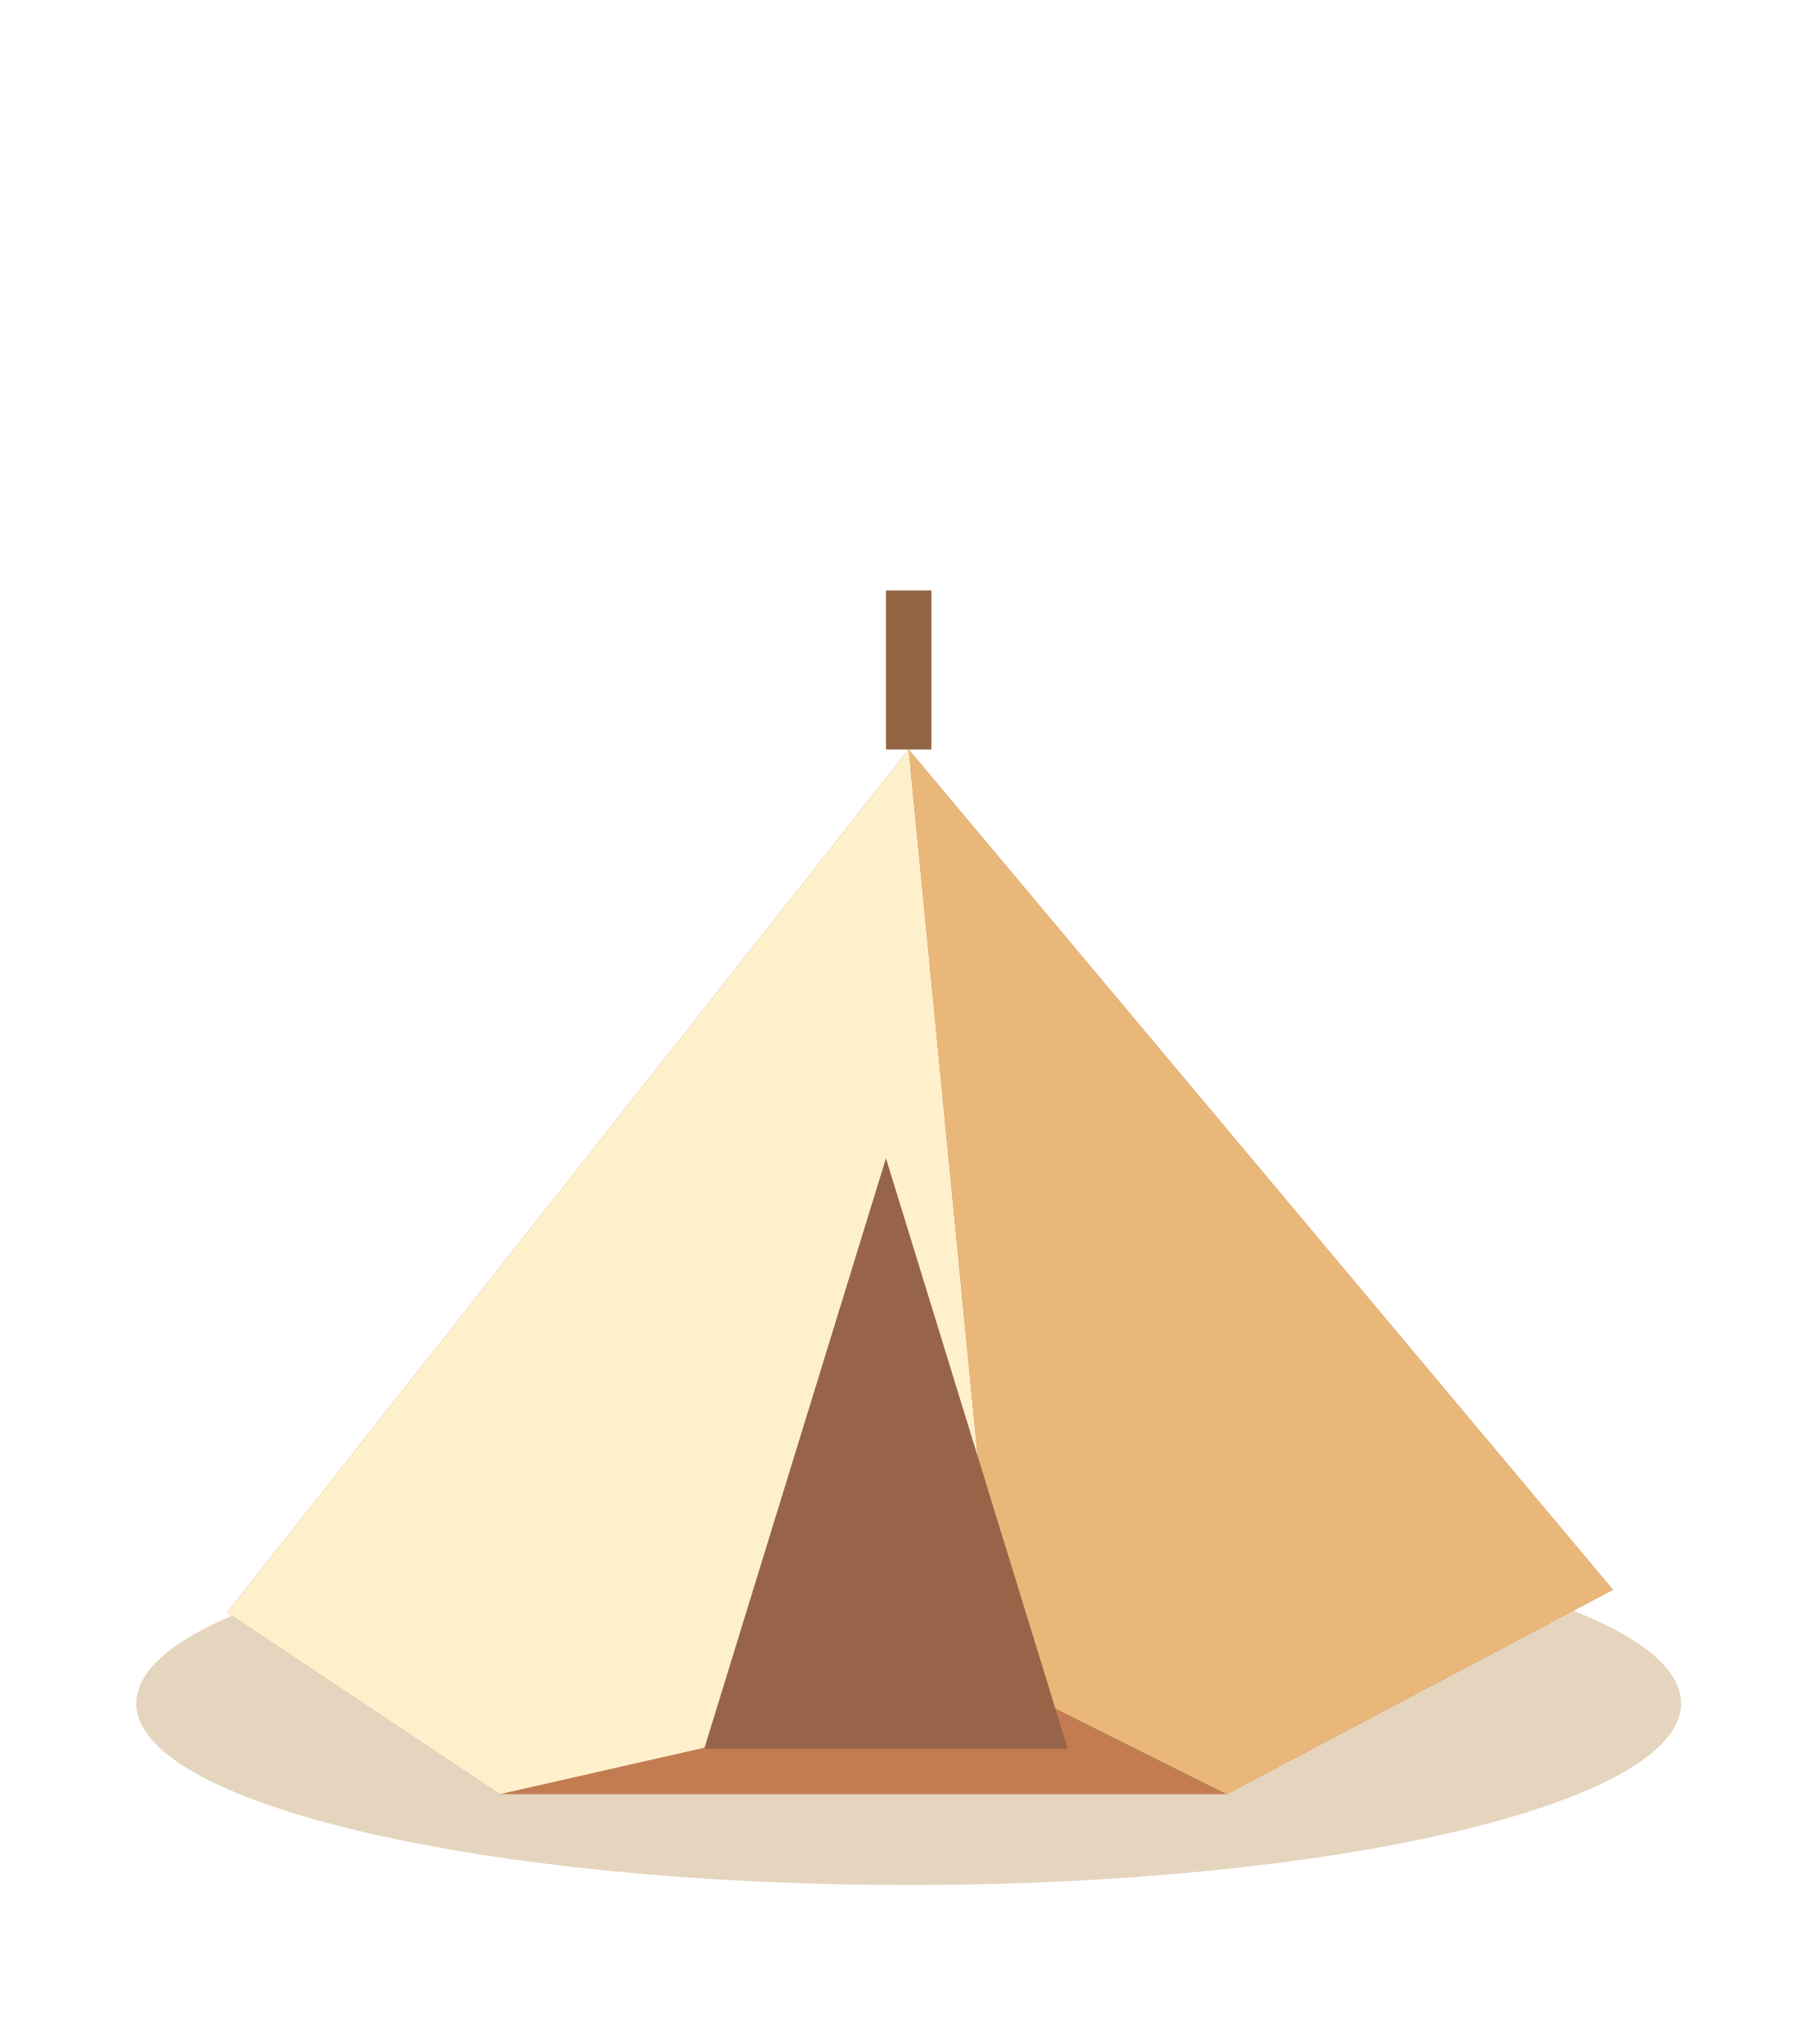
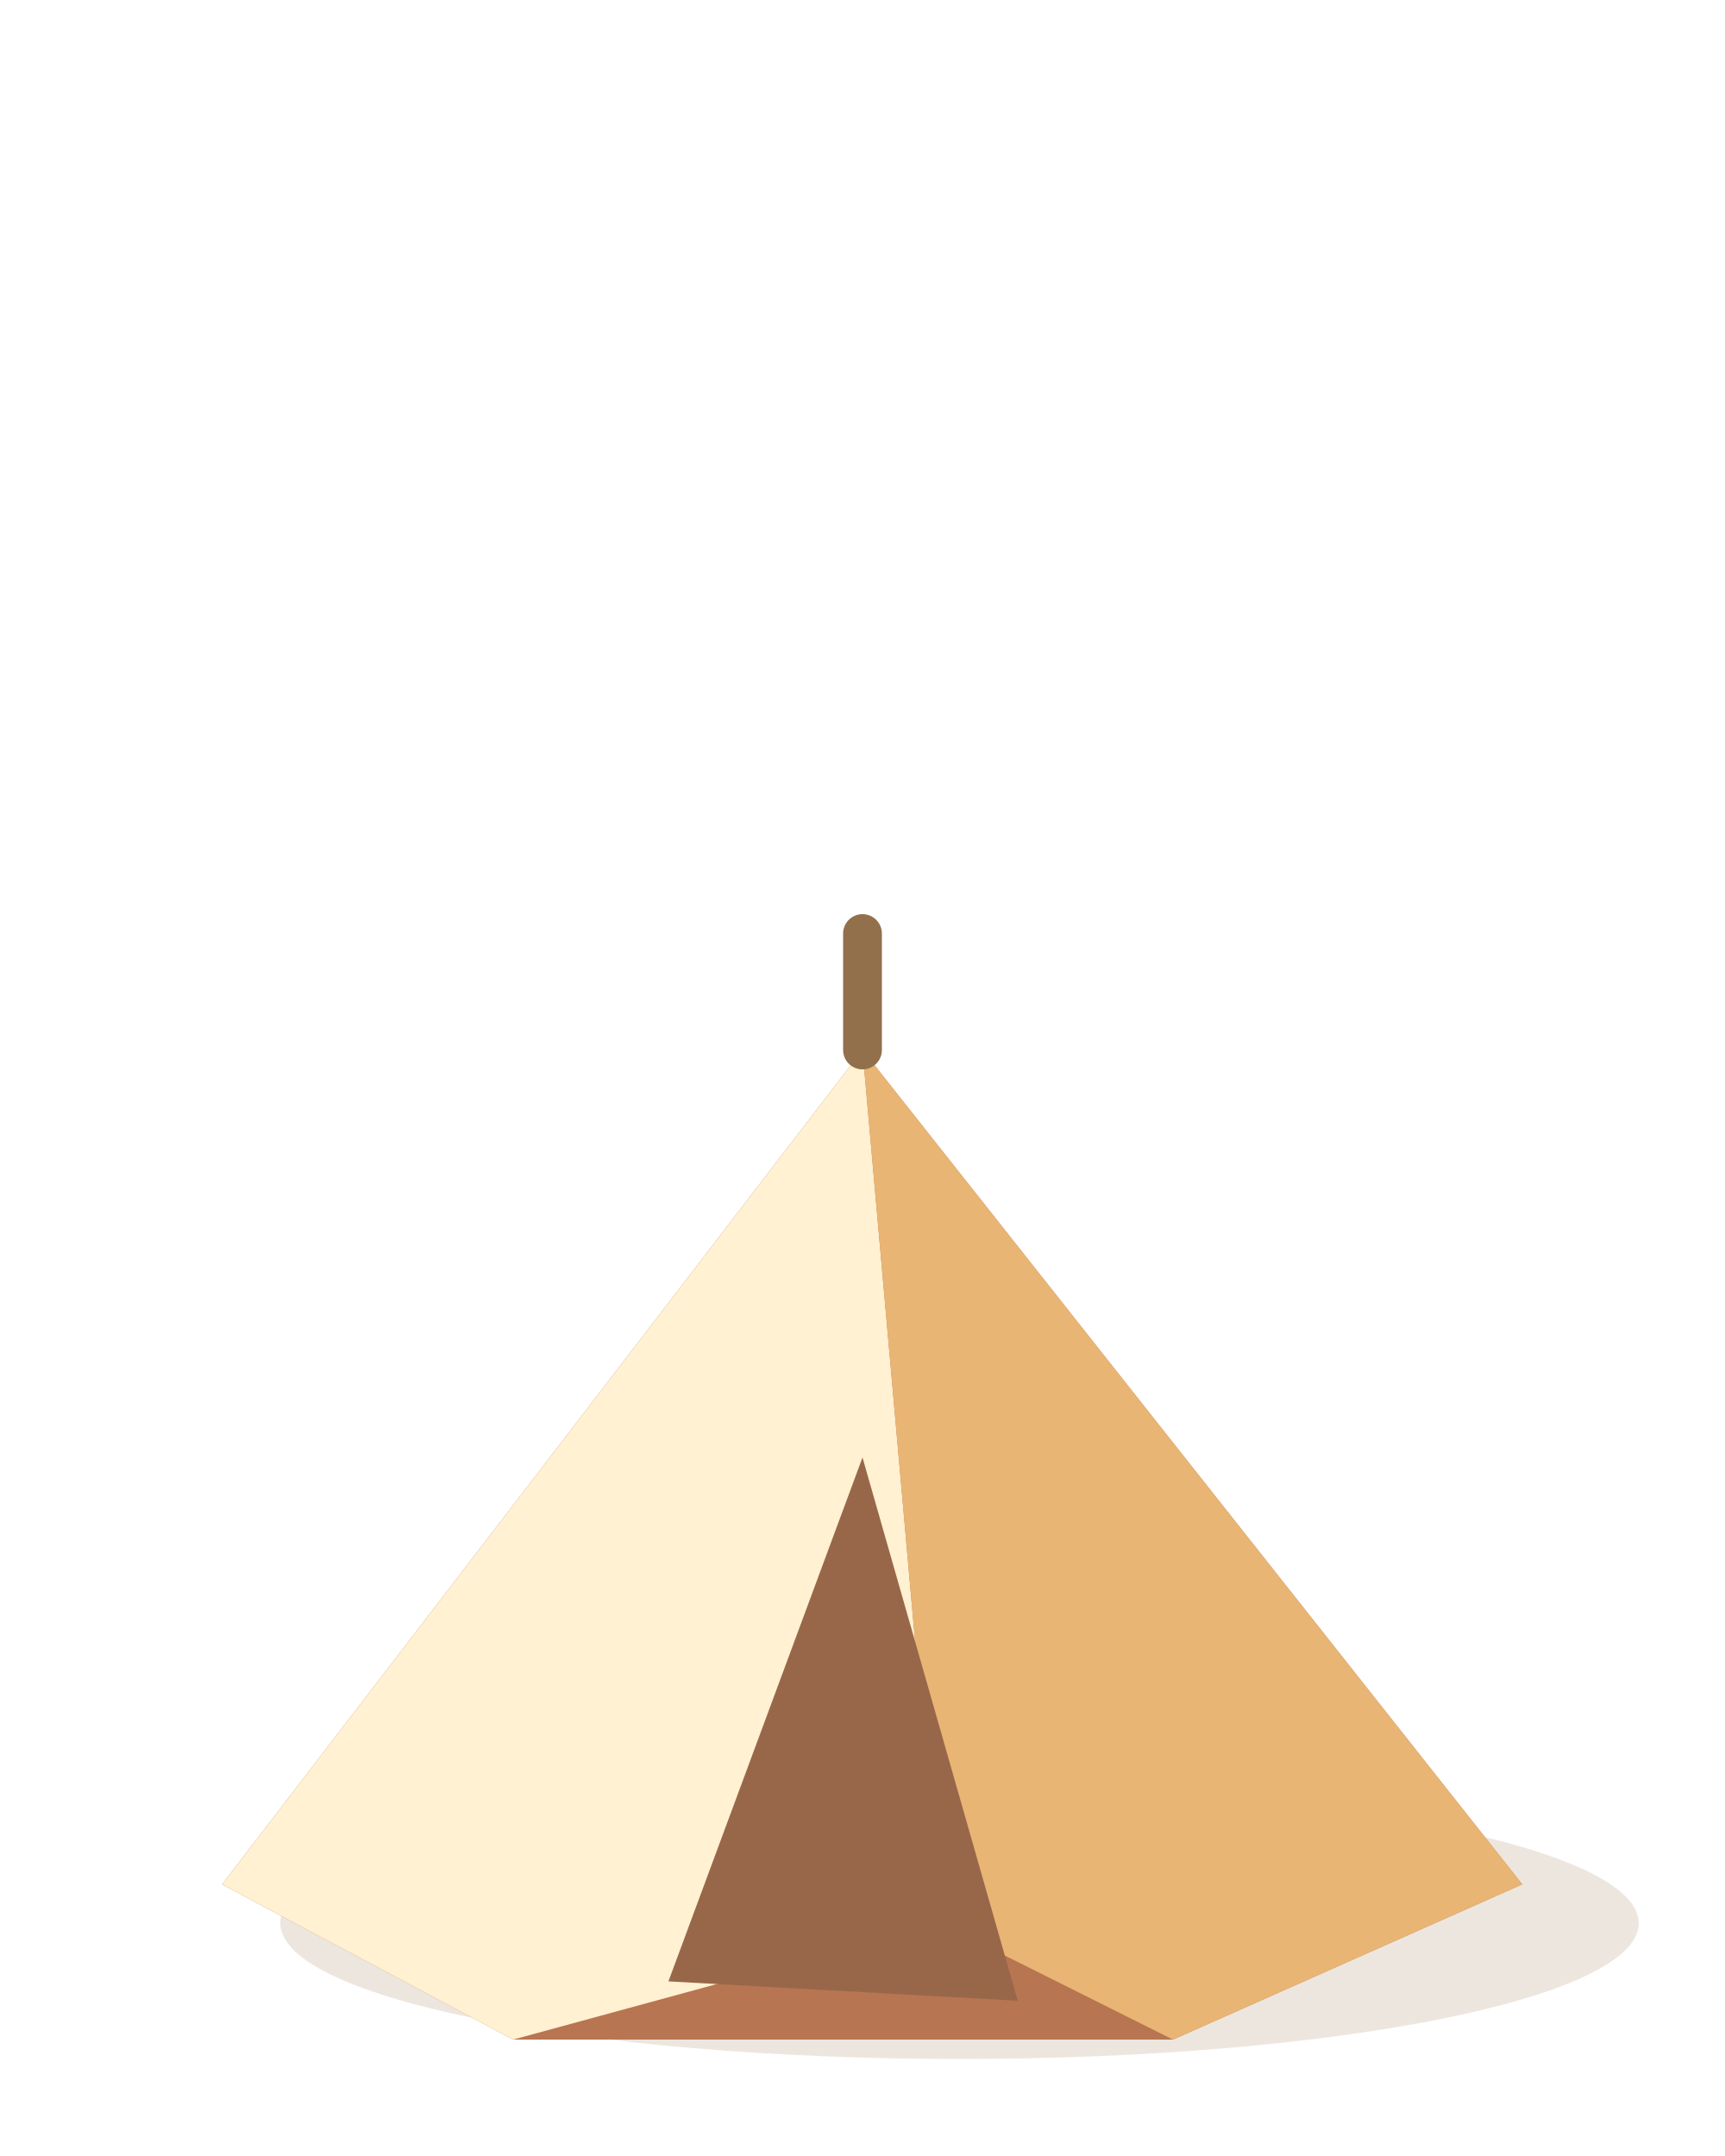
- <svg xmlns="http://www.w3.org/2000/svg" width="80" height="90" viewBox="0 0 80 90" fill="none">
+ <svg xmlns="http://www.w3.org/2000/svg" width="80" height="100" viewBox="0 0 80 100" fill="none">
  <defs>
    <g id="palm">
-       <ellipse cx="7" cy="19" rx="17" ry="7" fill="#BB955D" opacity=".38" />
-       <path d="M-3 17Q3 0-2-22L5-24Q12 0 5 20Z" fill="#A57241" />
-       <path d="M-2 15Q4 0 0-19" fill="none" stroke="#D3A36A" stroke-width="3" />
-       <path d="M1-23C-16-46-31-32-30-17C-22-27-13-28 1-23Z" fill="#578D72" />
-       <path d="M1-23C-24-29-32-12-24-3C-20-16-11-18 1-23Z" fill="#3E7A64" />
-       <path d="M1-23C9-48 28-39 30-25C20-30 11-29 1-23Z" fill="#6A9D79" />
-       <path d="M1-23C24-31 37-13 30-4C24-16 13-20 1-23Z" fill="#49886A" />
-       <path d="M1-23C-5-43 7-48 14-39C10-34 7-28 1-23Z" fill="#83AD80" />
-       <path d="M1-23C-9-24-15-10-8 0C-7-12-3-17 1-23Z" fill="#77A77B" />
-       <ellipse cx="1" cy="-21" rx="5" ry="4" fill="#BC8A50" />
+       <ellipse cx="5" cy="18" rx="25" ry="7" fill="#997247" opacity=".18" />
+       <rect x="-4" y="-26" width="9" height="46" rx="3" fill="#A8794D" />
+       <rect x="-4" y="-26" width="3" height="42" rx="1.5" fill="#D0A06D" />
+       <line x1="-3" y1="-9" x2="4" y2="-9" stroke="#8D6945" stroke-width="1.5" stroke-linecap="round" />
+       <line x1="-3" y1="0" x2="4" y2="0" stroke="#8D6945" stroke-width="1.5" stroke-linecap="round" />
+       <line x1="-3" y1="9" x2="4" y2="9" stroke="#8D6945" stroke-width="1.5" stroke-linecap="round" />
+       <g transform="translate(0 -27) rotate(-70)">
+         <ellipse cx="0" cy="-15" rx="8" ry="22" fill="#508970" />
+         <ellipse cx="-2" cy="-19" rx="5" ry="17" fill="#79AA87" />
+         <line x1="0" y1="-1" x2="0" y2="-31" stroke="#427C67" stroke-width="1.5" stroke-linecap="round" />
+       </g>
+       <g transform="translate(0 -27) rotate(-10)">
+         <ellipse cx="0" cy="-15" rx="8" ry="22" fill="#508970" />
+         <ellipse cx="-2" cy="-19" rx="5" ry="17" fill="#79AA87" />
+         <line x1="0" y1="-1" x2="0" y2="-31" stroke="#427C67" stroke-width="1.5" stroke-linecap="round" />
+       </g>
+       <g transform="translate(0 -27) rotate(50)">
+         <ellipse cx="0" cy="-15" rx="8" ry="22" fill="#508970" />
+         <ellipse cx="-2" cy="-19" rx="5" ry="17" fill="#79AA87" />
+         <line x1="0" y1="-1" x2="0" y2="-31" stroke="#427C67" stroke-width="1.5" stroke-linecap="round" />
+       </g>
+       <g transform="translate(0 -27) rotate(110)">
+         <ellipse cx="0" cy="-15" rx="8" ry="22" fill="#508970" />
+         <ellipse cx="-2" cy="-19" rx="5" ry="17" fill="#79AA87" />
+         <line x1="0" y1="-1" x2="0" y2="-31" stroke="#427C67" stroke-width="1.5" stroke-linecap="round" />
+       </g>
+       <g transform="translate(0 -27) rotate(170)">
+         <ellipse cx="0" cy="-15" rx="8" ry="22" fill="#508970" />
+         <ellipse cx="-2" cy="-19" rx="5" ry="17" fill="#79AA87" />
+         <line x1="0" y1="-1" x2="0" y2="-31" stroke="#427C67" stroke-width="1.5" stroke-linecap="round" />
+       </g>
+       <g transform="translate(0 -27) rotate(230)">
+         <ellipse cx="0" cy="-15" rx="8" ry="22" fill="#508970" />
+         <ellipse cx="-2" cy="-19" rx="5" ry="17" fill="#79AA87" />
+         <line x1="0" y1="-1" x2="0" y2="-31" stroke="#427C67" stroke-width="1.5" stroke-linecap="round" />
+       </g>
+       <ellipse cx="0" cy="-26" rx="6" ry="5" fill="#C39C60" />
    </g>
    <g id="cactus">
-       <ellipse cx="5" cy="20" rx="14" ry="5" fill="#BF985B" opacity=".4" />
-       <path d="M0 17V-24M0-2H-13V-14M1-10H13V-25" fill="none" stroke="#548E72" stroke-width="10" stroke-linecap="round" stroke-linejoin="round" />
-       <path d="M-2 14V-25M-15-3V-14M11-12V-25" fill="none" stroke="#8DB182" stroke-width="2.3" stroke-linecap="round" />
-       <path d="M4 18V-20" stroke="#397660" stroke-width="2" stroke-linecap="round" />
-       <ellipse cx="1" cy="-30" rx="4" ry="3" fill="#EB9C78" />
+       <ellipse cx="5" cy="18" rx="20" ry="7" fill="#997247" opacity=".18" />
+       <rect x="-23" y="-22" width="11" height="28" rx="5.5" fill="#528E75" />
+       <rect x="-23" y="-3" width="27" height="11" rx="5.5" fill="#528E75" />
+       <rect x="11" y="-31" width="11" height="27" rx="5.5" fill="#3F7C68" />
+       <rect x="-3" y="-12" width="25" height="11" rx="5.5" fill="#3F7C68" />
+       <rect x="-8" y="-41" width="17" height="60" rx="8.5" fill="#649F7F" />
+       <rect x="-5" y="-37" width="4" height="50" rx="2" fill="#9AC292" />
+       <rect x="4" y="-31" width="3" height="45" rx="1.5" fill="#42836D" />
+       <line x1="-19" y1="-17" x2="-19" y2="0" stroke="#91B98C" stroke-width="2" stroke-linecap="round" />
+       <line x1="15" y1="-26" x2="15" y2="-9" stroke="#78AC88" stroke-width="2" stroke-linecap="round" />
+       <ellipse cx="0" cy="-41" rx="5" ry="3" fill="#F4BA87" />
    </g>
    <g id="mesa">
-       <ellipse cx="7" cy="18" rx="37" ry="10" fill="#C39A60" opacity=".38" />
-       <path d="M-32 7L-20-14L-16-38Q-15-43-9-43H17Q23-43 24-37L28-17L38 9Q22 23-1 22Q-23 19-32 7Z" fill="#BD7950" />
-       <path d="M-32 7L-20-14L-16-38Q-15-43-9-43H7L2-16L13 16Q-12 20-32 7Z" fill="#D58E5A" />
-       <path d="M-16-38Q-15-43-9-43H17Q23-43 24-37L18-31H-10Z" fill="#F4BC7B" />
-       <path d="M-23-8Q-1 0 30-8L32-2Q7 7-26-2Z" fill="#EBA66B" />
-       <path d="M-29 4Q-2 16 35 3L38 9Q14 23-1 22Q-23 19-32 7Z" fill="#A96B48" />
-       <path d="M8-29L7-17M20-19L23-12" stroke="#A46646" stroke-width="3" stroke-linecap="round" />
+       <ellipse cx="5" cy="18" rx="40" ry="7" fill="#997247" opacity=".18" />
+       <polygon points="-38,11 -29,-3 -20,-5 -16,-35 -9,-44 16,-44 24,-34 28,-4 36,0 43,13 21,24 -16,24" fill="#BA7552" />
+       <polygon points="-38,11 -29,-3 -20,-5 -16,-35 -9,-44 2,-44 -4,-9 6,20 -16,24" fill="#D99465" />
+       <polygon points="-16,-35 -9,-44 16,-44 24,-34 14,-29 -6,-29" fill="#F1BE86" />
+       <polygon points="-21,-4 -3,2 29,-4 32,3 3,9 -25,2" fill="#E9AA76" />
+       <polygon points="-38,11 6,20 43,13 21,24 -16,24" fill="#A56348" />
+       <line x1="12" y1="-25" x2="15" y2="-12" stroke="#A76649" stroke-width="3" stroke-linecap="round" />
+     </g>
+     <g id="dune">
+       <ellipse cx="0" cy="18" rx="64" ry="18" fill="#DAB477" />
+       <polygon points="-64,18 8,-35 64,18" fill="#DBAF71" />
+       <polygon points="-64,18 8,-35 -4,16" fill="#F8DDA3" />
+       <ellipse cx="-24" cy="29" rx="22" ry="2" fill="#CFA46A" />
+       <ellipse cx="23" cy="34" rx="16" ry="2" fill="#D9B276" />
    </g>
    <g id="stones">
-       <path d="M-14 3L-11-3L-3-5L3 1L1 7L-9 8Z" fill="#C99560" />
-       <path d="M-11-3L-3-5L3 1L-7 3Z" fill="#F7D39B" />
-       <path d="M10 6L12 0L20-1L25 5L22 10H14Z" fill="#BE8C59" />
-       <path d="M12 0L20-1L25 5L15 5Z" fill="#EAC28A" />
+       <polygon points="-16,3 -9,-4 2,-4 7,3 1,10 -10,10" fill="#C29363" />
+       <polygon points="-16,3 -9,-4 2,-4 7,3 -4,5" fill="#F4D5A2" />
+       <polygon points="14,6 19,1 27,2 31,8 25,13 17,12" fill="#B8865B" />
+       <polygon points="14,6 19,1 27,2 31,8 21,8" fill="#ECC38F" />
    </g>
    <g id="grass">
-       <path d="M0 6Q-11 4-12-4Q-3-3 0 6Q1-7 10-9Q10 1 0 6Z" fill="#BA9A5C" />
-     </g>
-     <g id="dune">
-       <path d="M-63 15Q-48-3-15-15Q2-21 13-33Q17-10 61 14Q42 25 1 24Q-39 27-63 15Z" fill="#DDB271" />
-       <path d="M-63 15Q-48-3-15-15Q2-21 13-33Q0-6-27 6Q-46 14-63 15Z" fill="#F6D99B" />
-       <path d="M-45 30Q0 38 45 28" fill="none" stroke="#D5AA6A" stroke-width="2" stroke-linecap="round" opacity=".65" />
+       <rect x="-10" y="1" width="9" height="3" rx="1.5" fill="#C39C62" transform="rotate(30)" />
+       <rect x="0" y="0" width="12" height="3" rx="1.5" fill="#B58F57" transform="rotate(-40)" />
    </g>
    <g id="oasis">
-       <path d="M-56-7C-39-23-13-19 6-29C33-43 62-30 68-13C76 10 52 23 21 20C-4 17-9 35-31 29C-51 24-41 13-60 12C-73 10-70 2-56-7Z" fill="#C7A565" />
-       <path d="M-53-9C-35-23-11-17 8-27C35-40 59-26 64-12C70 6 49 17 21 15C-7 13-11 29-29 24C-46 20-38 8-57 7C-66 6-66 0-53-9Z" fill="#3DA79F" />
-       <path d="M-53-5C-35-19-10-14 9-23C35-35 58-23 61-10C66 5 45 14 21 12C-7 10-12 25-28 21C-42 17-36 5-54 4C-61 3-62 0-53-5Z" fill="#6CCBC0" />
-       <path d="M-26 5Q-14 1-4 3M28-9Q39-12 46-9" fill="none" stroke="#C0E7D1" stroke-width="2.3" stroke-linecap="round" />
-       <ellipse cx="16" cy="1" rx="3" ry="1.5" fill="#B4E5D0" />
+       <rect x="-71" y="-24" width="142" height="62" rx="31" fill="#D0A870" />
+       <rect x="-67" y="-25" width="134" height="56" rx="28" fill="#F6DCAB" />
+       <rect x="-61" y="-23" width="122" height="49" rx="24.5" fill="#379B9B" />
+       <rect x="-59" y="-20" width="118" height="43" rx="21.5" fill="#66C6BF" />
+       <rect x="-52" y="-17" width="104" height="15" rx="7.5" fill="#84D8C9" />
+       <line x1="-35" y1="7" x2="-12" y2="7" stroke="#C3F0DD" stroke-width="2.5" stroke-linecap="round" />
+       <line x1="20" y1="-7" x2="37" y2="-7" stroke="#C3F0DD" stroke-width="2" stroke-linecap="round" />
+       <ellipse cx="40" cy="9" rx="3" ry="2" fill="#C3F0DD" />
    </g>
    <g id="tent">
-       <ellipse cy="20" rx="34" ry="8" fill="#BD965C" opacity=".4" />
-       <path d="M-30 16L0-22L31 15L14 24H-18Z" fill="#C37C51" />
-       <path d="M-30 16L0-22L4 19L-18 24Z" fill="#FFF0CC" />
-       <path d="M4 19L0-22L31 15L14 24Z" fill="#E9B779" />
-       <path d="M-9 22L-1-4L7 22Z" fill="#976449" />
-       <path d="M0-22V-29" stroke="#916544" stroke-width="2" />
+       <ellipse cx="5" cy="18" rx="35" ry="7" fill="#997247" opacity=".18" />
+       <polygon points="-33,16 0,-27 34,16 16,24 -18,24" fill="#B87552" />
+       <polygon points="-33,16 0,-27 4,18 -18,24" fill="#FFF1D1" />
+       <polygon points="0,-27 34,16 16,24 4,18" fill="#E9B574" />
+       <polygon points="-10,21 0,-6 8,22" fill="#986749" />
+       <line x1="0" y1="-27" x2="0" y2="-33" stroke="#92704C" stroke-width="2" stroke-linecap="round" />
    </g>
  </defs>
-   <g transform="translate(40 55)">
-     <use href="#tent" />
-   </g>
+   <use href="#tent" transform="translate(40 73) rotate(0) scale(0.9)" />
</svg>
